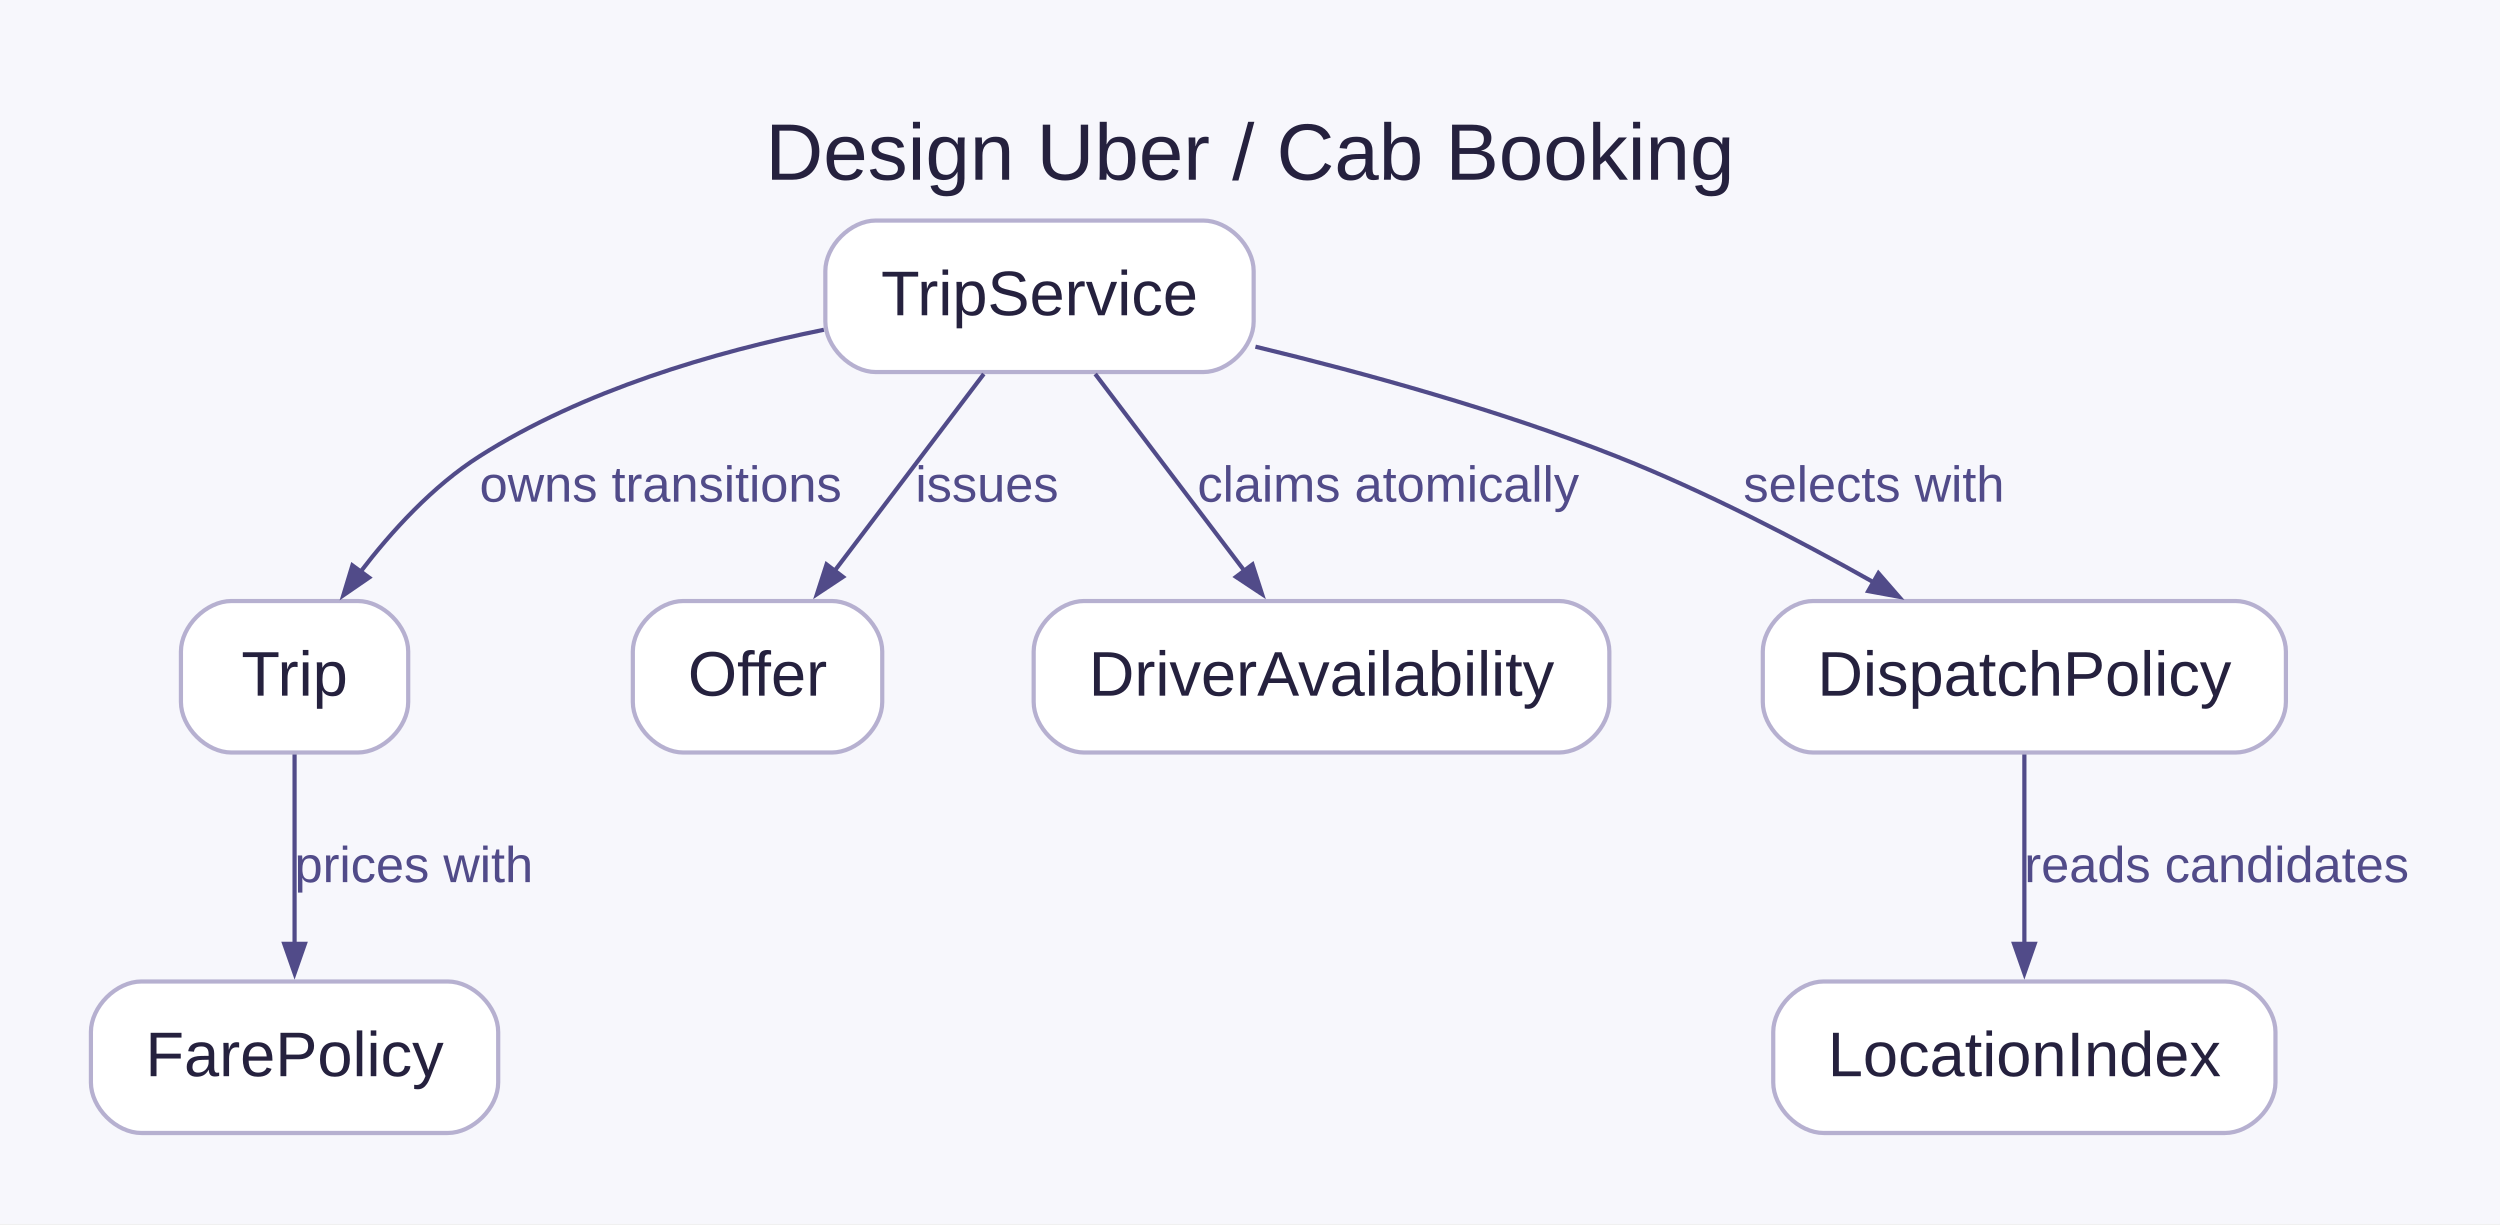
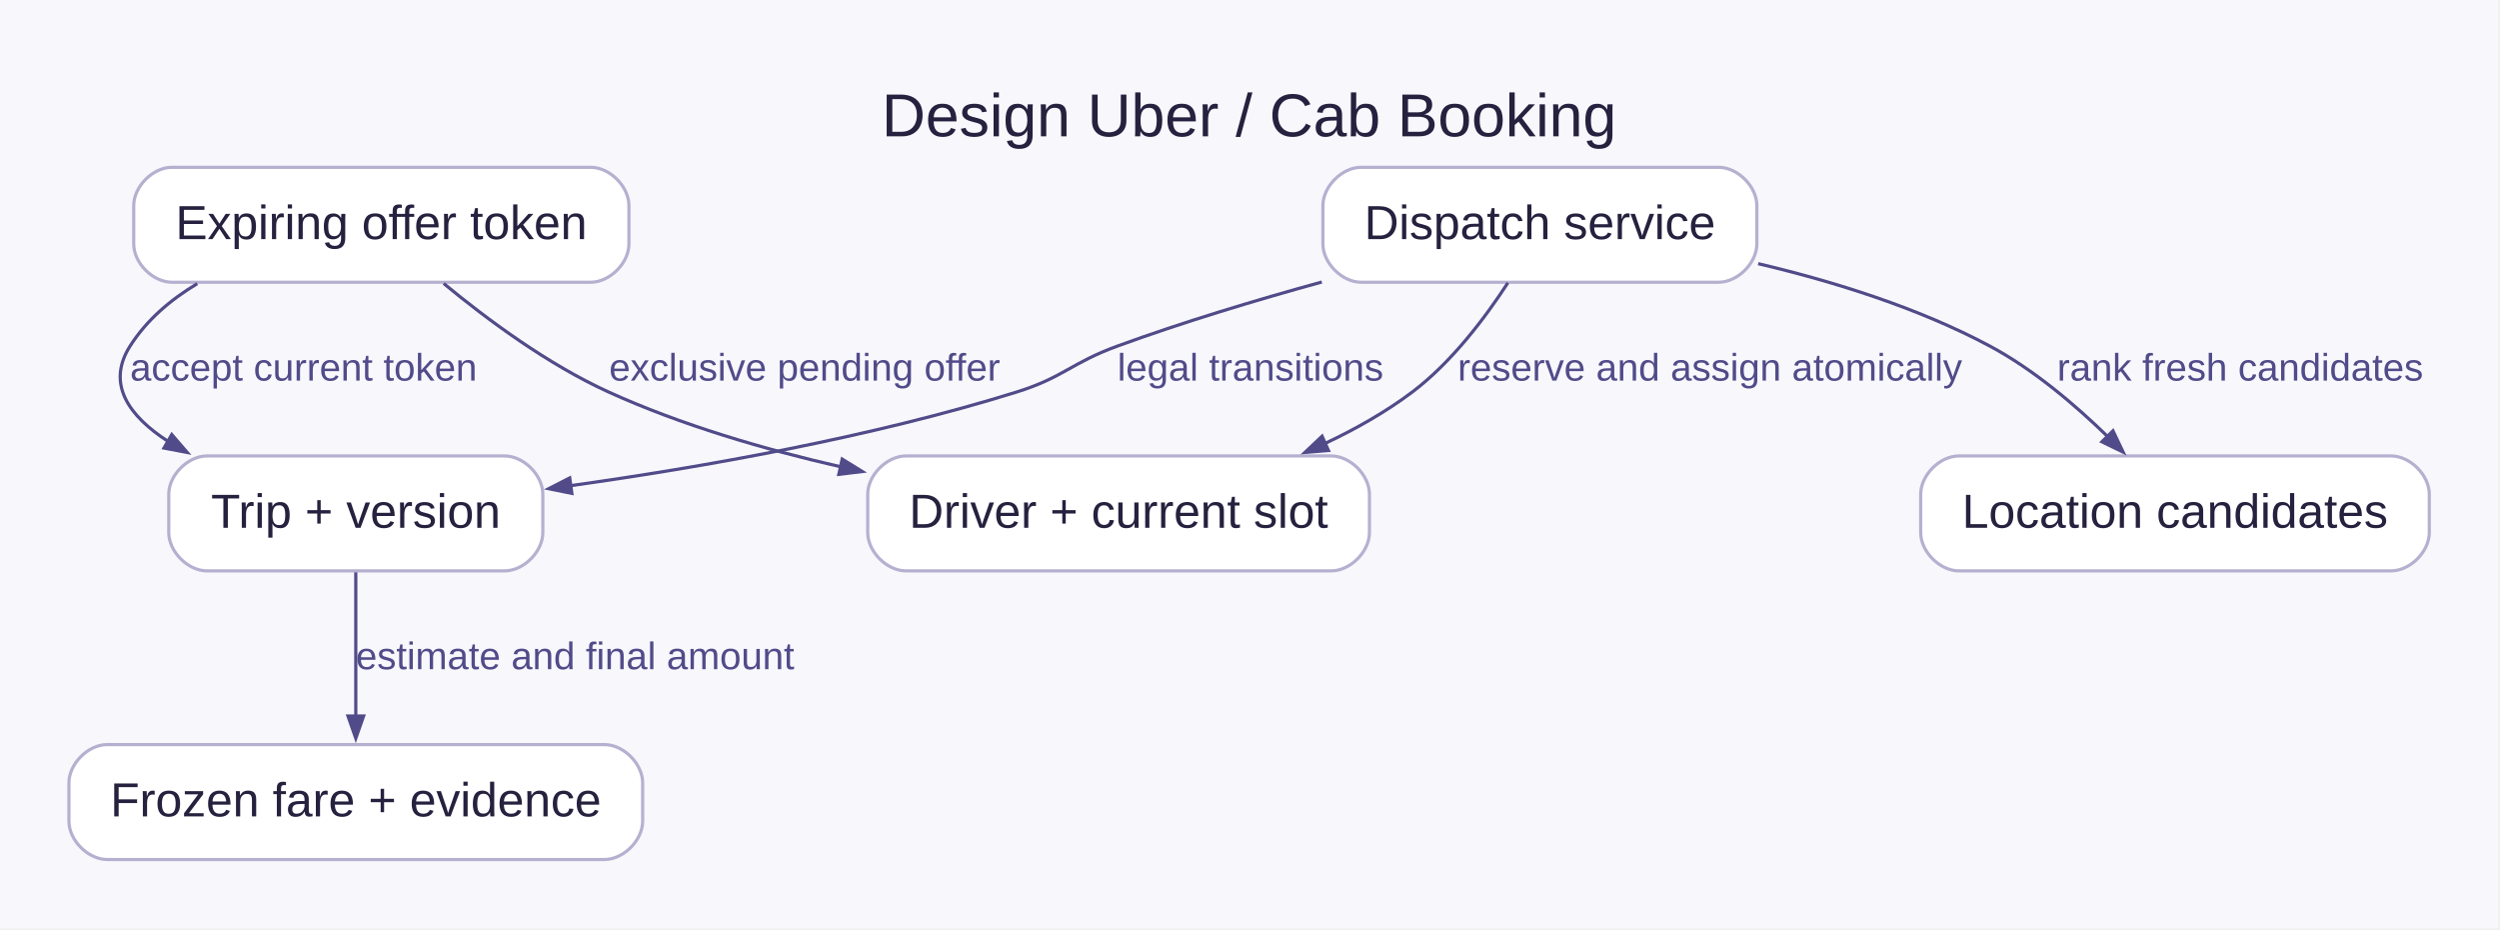
- <svg xmlns="http://www.w3.org/2000/svg" width="594pt" height="291pt" viewBox="0.00 0.00 594.00 291.00" role="img" aria-labelledby="answer-title answer-desc">
+ <svg xmlns="http://www.w3.org/2000/svg" width="783pt" height="291pt" viewBox="0.00 0.00 783.00 291.00" role="img" aria-labelledby="answer-title answer-desc">
  <g id="graph0" class="graph" transform="scale(1 1) rotate(0) translate(21.6 269.2)">
-     <polygon fill="#f7f7fc" stroke="none" points="-21.6,21.6 -21.6,-269.2 572.38,-269.2 572.38,21.6 -21.6,21.6" />
-     <text xml:space="preserve" text-anchor="middle" x="275.39" y="-226.5" font-family="Arial" font-size="19.00" fill="#25213e">Design Uber / Cab Booking</text>
+     <polygon fill="#f7f7fc" stroke="none" points="-21.6,21.6 -21.6,-269.2 761.16,-269.2 761.16,21.6 -21.6,21.6" />
+     <text xml:space="preserve" text-anchor="middle" x="369.78" y="-226.5" font-family="Arial" font-size="19.00" fill="#25213e">Design Uber / Cab Booking</text>
    <g id="node1" class="node">
-       <path fill="#ffffff" stroke="#b6b0d0" d="M264.27,-216.8C264.27,-216.8 186.5,-216.8 186.5,-216.8 180.5,-216.8 174.5,-210.8 174.5,-204.8 174.5,-204.8 174.5,-192.8 174.5,-192.8 174.5,-186.8 180.5,-180.8 186.5,-180.8 186.5,-180.8 264.27,-180.8 264.27,-180.8 270.27,-180.8 276.27,-186.8 276.27,-192.8 276.27,-192.8 276.27,-204.8 276.27,-204.8 276.27,-210.8 270.27,-216.8 264.27,-216.8" />
-       <text xml:space="preserve" text-anchor="middle" x="225.39" y="-194.3" font-family="Arial" font-size="15.00" fill="#25213e">TripService</text>
+       <path fill="#ffffff" stroke="#b6b0d0" d="M516.86,-216.8C516.86,-216.8 404.9,-216.8 404.9,-216.8 398.9,-216.8 392.9,-210.8 392.9,-204.8 392.9,-204.8 392.9,-192.8 392.9,-192.8 392.9,-186.8 398.9,-180.8 404.9,-180.8 404.9,-180.8 516.86,-180.8 516.86,-180.8 522.86,-180.8 528.86,-186.8 528.86,-192.8 528.86,-192.8 528.86,-204.8 528.86,-204.8 528.86,-210.8 522.86,-216.8 516.86,-216.8" />
+       <text xml:space="preserve" text-anchor="middle" x="460.88" y="-194.3" font-family="Arial" font-size="15.00" fill="#25213e">Dispatch service</text>
    </g>
    <g id="node2" class="node">
-       <path fill="#ffffff" stroke="#b6b0d0" d="M63.39,-126.4C63.39,-126.4 33.39,-126.4 33.39,-126.4 27.39,-126.4 21.39,-120.4 21.39,-114.4 21.39,-114.4 21.39,-102.4 21.39,-102.4 21.39,-96.4 27.39,-90.4 33.39,-90.4 33.39,-90.4 63.39,-90.4 63.39,-90.4 69.39,-90.4 75.39,-96.4 75.39,-102.4 75.39,-102.4 75.39,-114.4 75.39,-114.4 75.39,-120.4 69.39,-126.4 63.39,-126.4" />
-       <text xml:space="preserve" text-anchor="middle" x="48.39" y="-103.9" font-family="Arial" font-size="15.00" fill="#25213e">Trip</text>
+       <path fill="#ffffff" stroke="#b6b0d0" d="M395.48,-126.4C395.48,-126.4 262.28,-126.4 262.28,-126.4 256.28,-126.4 250.28,-120.4 250.28,-114.4 250.28,-114.4 250.28,-102.4 250.28,-102.4 250.28,-96.4 256.28,-90.4 262.28,-90.4 262.28,-90.4 395.48,-90.4 395.48,-90.4 401.48,-90.4 407.48,-96.4 407.48,-102.4 407.48,-102.4 407.48,-114.4 407.48,-114.4 407.48,-120.4 401.48,-126.4 395.48,-126.4" />
+       <text xml:space="preserve" text-anchor="middle" x="328.88" y="-103.9" font-family="Arial" font-size="15.00" fill="#25213e">Driver + current slot</text>
+     </g>
+     <g id="edge2" class="edge">
+       <path fill="none" stroke="#514b89" d="M450.85,-180.61C443.68,-169.58 433.16,-155.66 420.88,-146.4 412.63,-140.19 403.2,-134.85 393.6,-130.33" />
+       <polygon fill="#514b89" stroke="#514b89" points="394.64,-128.11 387.25,-127.49 392.64,-132.59 394.64,-128.11" />
+       <text xml:space="preserve" text-anchor="middle" x="514.15" y="-150" font-family="Arial" font-size="12.00" fill="#514b89">reserve and assign atomically</text>
+     </g>
+     <g id="node3" class="node">
+       <path fill="#ffffff" stroke="#b6b0d0" d="M136.48,-126.4C136.48,-126.4 43.28,-126.4 43.28,-126.4 37.28,-126.4 31.28,-120.4 31.28,-114.4 31.28,-114.4 31.28,-102.4 31.28,-102.4 31.28,-96.4 37.28,-90.4 43.28,-90.4 43.28,-90.4 136.48,-90.4 136.48,-90.4 142.48,-90.4 148.48,-96.4 148.48,-102.4 148.48,-102.4 148.48,-114.4 148.48,-114.4 148.48,-120.4 142.48,-126.4 136.48,-126.4" />
+       <text xml:space="preserve" text-anchor="middle" x="89.88" y="-103.9" font-family="Arial" font-size="15.00" fill="#25213e">Trip + version</text>
+     </g>
+     <g id="edge3" class="edge">
+       <path fill="none" stroke="#514b89" d="M392.55,-180.87C371.77,-175.15 349.01,-168.29 328.5,-160.8 313.99,-155.51 311.62,-150.99 296.88,-146.4 251.23,-132.17 198.11,-122.82 157.11,-117.08" />
+       <polygon fill="#514b89" stroke="#514b89" points="157.58,-114.67 150.31,-116.14 156.91,-119.52 157.58,-114.67" />
+       <text xml:space="preserve" text-anchor="middle" x="370.19" y="-150" font-family="Arial" font-size="12.00" fill="#514b89">legal transitions</text>
+     </g>
+     <g id="node5" class="node">
+       <path fill="#ffffff" stroke="#b6b0d0" d="M727.56,-126.4C727.56,-126.4 592.2,-126.4 592.2,-126.4 586.2,-126.4 580.2,-120.4 580.2,-114.4 580.2,-114.4 580.2,-102.4 580.2,-102.4 580.2,-96.4 586.2,-90.4 592.2,-90.4 592.2,-90.4 727.56,-90.4 727.56,-90.4 733.56,-90.4 739.56,-96.4 739.56,-102.4 739.56,-102.4 739.56,-114.4 739.56,-114.4 739.56,-120.4 733.56,-126.4 727.56,-126.4" />
+       <text xml:space="preserve" text-anchor="middle" x="659.88" y="-103.9" font-family="Arial" font-size="15.00" fill="#25213e">Location candidates</text>
    </g>
    <g id="edge1" class="edge">
-       <path fill="none" stroke="#514b89" d="M174.15,-190.85C148.13,-185.58 116.91,-176.45 92.35,-160.8 81.24,-153.73 71.43,-142.99 63.91,-133.15" />
-       <polygon fill="#514b89" stroke="#514b89" points="66.09,-131.97 59.98,-127.77 62.13,-134.86 66.09,-131.97" />
-       <text xml:space="preserve" text-anchor="middle" x="135.37" y="-150" font-family="Arial" font-size="12.00" fill="#514b89">owns transitions</text>
+       <path fill="none" stroke="#514b89" d="M529.28,-186.62C553.16,-180.99 579.56,-172.73 601.88,-160.8 615.57,-153.48 628.7,-142.32 638.99,-132.27" />
+       <polygon fill="#514b89" stroke="#514b89" points="640.45,-134.28 643.64,-127.59 636.97,-130.83 640.45,-134.28" />
+       <text xml:space="preserve" text-anchor="middle" x="680.3" y="-150" font-family="Arial" font-size="12.00" fill="#514b89">rank fresh candidates</text>
    </g>
-     <g id="node3" class="node">
-       <path fill="#ffffff" stroke="#b6b0d0" d="M176.02,-126.4C176.02,-126.4 140.76,-126.4 140.76,-126.4 134.76,-126.4 128.76,-120.4 128.76,-114.4 128.76,-114.4 128.76,-102.4 128.76,-102.4 128.76,-96.4 134.76,-90.4 140.76,-90.4 140.76,-90.4 176.02,-90.4 176.02,-90.4 182.02,-90.4 188.02,-96.4 188.02,-102.4 188.02,-102.4 188.02,-114.4 188.02,-114.4 188.02,-120.4 182.02,-126.4 176.02,-126.4" />
-       <text xml:space="preserve" text-anchor="middle" x="158.39" y="-103.9" font-family="Arial" font-size="15.00" fill="#25213e">Offer</text>
+     <g id="node6" class="node">
+       <path fill="#ffffff" stroke="#b6b0d0" d="M167.76,-36C167.76,-36 12,-36 12,-36 6,-36 0,-30 0,-24 0,-24 0,-12 0,-12 0,-6 6,0 12,0 12,0 167.76,0 167.76,0 173.76,0 179.76,-6 179.76,-12 179.76,-12 179.76,-24 179.76,-24 179.76,-30 173.76,-36 167.76,-36" />
+       <text xml:space="preserve" text-anchor="middle" x="89.88" y="-13.5" font-family="Arial" font-size="15.00" fill="#25213e">Frozen fare + evidence</text>
    </g>
-     <g id="edge2" class="edge">
-       <path fill="none" stroke="#514b89" d="M212.15,-180.34C201.96,-166.9 187.77,-148.17 176.53,-133.34" />
-       <polygon fill="#514b89" stroke="#514b89" points="178.69,-132.13 172.51,-128.03 174.79,-135.09 178.69,-132.13" />
-       <text xml:space="preserve" text-anchor="middle" x="212.91" y="-150" font-family="Arial" font-size="12.00" fill="#514b89">issues</text>
+     <g id="edge6" class="edge">
+       <path fill="none" stroke="#514b89" d="M89.88,-89.94C89.88,-76.98 89.88,-59.12 89.88,-44.56" />
+       <polygon fill="#514b89" stroke="#514b89" points="92.33,-44.94 89.88,-37.94 87.43,-44.94 92.33,-44.94" />
+       <text xml:space="preserve" text-anchor="middle" x="158.59" y="-59.6" font-family="Arial" font-size="12.00" fill="#514b89">estimate and final amount</text>
    </g>
    <g id="node4" class="node">
-       <path fill="#ffffff" stroke="#b6b0d0" d="M348.78,-126.4C348.78,-126.4 236,-126.4 236,-126.4 230,-126.4 224,-120.4 224,-114.4 224,-114.4 224,-102.4 224,-102.4 224,-96.4 230,-90.4 236,-90.4 236,-90.4 348.78,-90.4 348.78,-90.4 354.78,-90.4 360.78,-96.4 360.78,-102.4 360.78,-102.4 360.78,-114.4 360.78,-114.4 360.78,-120.4 354.78,-126.4 348.78,-126.4" />
-       <text xml:space="preserve" text-anchor="middle" x="292.39" y="-103.9" font-family="Arial" font-size="15.00" fill="#25213e">DriverAvailability</text>
-     </g>
-     <g id="edge3" class="edge">
-       <path fill="none" stroke="#514b89" d="M238.62,-180.34C248.81,-166.9 263,-148.17 274.24,-133.34" />
-       <polygon fill="#514b89" stroke="#514b89" points="275.99,-135.09 278.26,-128.03 272.08,-132.13 275.99,-135.09" />
-       <text xml:space="preserve" text-anchor="middle" x="308.24" y="-150" font-family="Arial" font-size="12.00" fill="#514b89">claims atomically</text>
-     </g>
-     <g id="node5" class="node">
-       <path fill="#ffffff" stroke="#b6b0d0" d="M509.53,-126.4C509.53,-126.4 409.24,-126.4 409.24,-126.4 403.24,-126.4 397.24,-120.4 397.24,-114.4 397.24,-114.4 397.24,-102.4 397.24,-102.4 397.24,-96.4 403.24,-90.4 409.24,-90.4 409.24,-90.4 509.53,-90.4 509.53,-90.4 515.53,-90.4 521.53,-96.4 521.53,-102.4 521.53,-102.4 521.53,-114.4 521.53,-114.4 521.53,-120.4 515.53,-126.4 509.53,-126.4" />
-       <text xml:space="preserve" text-anchor="middle" x="459.39" y="-103.9" font-family="Arial" font-size="15.00" fill="#25213e">DispatchPolicy</text>
+       <path fill="#ffffff" stroke="#b6b0d0" d="M163.46,-216.8C163.46,-216.8 32.3,-216.8 32.3,-216.8 26.3,-216.8 20.3,-210.8 20.3,-204.8 20.3,-204.8 20.3,-192.8 20.3,-192.8 20.3,-186.8 26.3,-180.8 32.3,-180.8 32.3,-180.8 163.46,-180.8 163.46,-180.8 169.46,-180.8 175.46,-186.8 175.46,-192.8 175.46,-192.8 175.46,-204.8 175.46,-204.8 175.46,-210.8 169.46,-216.8 163.46,-216.8" />
+       <text xml:space="preserve" text-anchor="middle" x="97.88" y="-194.3" font-family="Arial" font-size="15.00" fill="#25213e">Expiring offer token</text>
    </g>
    <g id="edge4" class="edge">
-       <path fill="none" stroke="#514b89" d="M276.69,-186.83C302.8,-180.52 334.77,-171.69 362.39,-160.8 383.33,-152.54 405.6,-140.96 423.51,-130.88" />
-       <polygon fill="#514b89" stroke="#514b89" points="424.72,-133.01 429.59,-127.42 422.29,-128.76 424.72,-133.01" />
-       <text xml:space="preserve" text-anchor="middle" x="423.64" y="-150" font-family="Arial" font-size="12.00" fill="#514b89">selects with</text>
-     </g>
-     <g id="node7" class="node">
-       <path fill="#ffffff" stroke="#b6b0d0" d="M84.77,-36C84.77,-36 12,-36 12,-36 6,-36 0,-30 0,-24 0,-24 0,-12 0,-12 0,-6 6,0 12,0 12,0 84.77,0 84.77,0 90.77,0 96.77,-6 96.77,-12 96.77,-12 96.77,-24 96.77,-24 96.77,-30 90.77,-36 84.77,-36" />
-       <text xml:space="preserve" text-anchor="middle" x="48.39" y="-13.5" font-family="Arial" font-size="15.00" fill="#25213e">FarePolicy</text>
-     </g>
-     <g id="edge6" class="edge">
-       <path fill="none" stroke="#514b89" d="M48.39,-89.94C48.39,-76.98 48.39,-59.12 48.39,-44.56" />
-       <polygon fill="#514b89" stroke="#514b89" points="50.84,-44.94 48.39,-37.94 45.94,-44.94 50.84,-44.94" />
-       <text xml:space="preserve" text-anchor="middle" x="76.73" y="-59.6" font-family="Arial" font-size="12.00" fill="#514b89">prices with</text>
-     </g>
-     <g id="node6" class="node">
-       <path fill="#ffffff" stroke="#b6b0d0" d="M507.05,-36C507.05,-36 411.72,-36 411.72,-36 405.72,-36 399.72,-30 399.72,-24 399.72,-24 399.72,-12 399.72,-12 399.72,-6 405.72,0 411.72,0 411.72,0 507.05,0 507.05,0 513.05,0 519.05,-6 519.05,-12 519.05,-12 519.05,-24 519.05,-24 519.05,-30 513.05,-36 507.05,-36" />
-       <text xml:space="preserve" text-anchor="middle" x="459.39" y="-13.5" font-family="Arial" font-size="15.00" fill="#25213e">LocationIndex</text>
+       <path fill="none" stroke="#514b89" d="M117.42,-180.41C131.04,-169.15 150.11,-155.04 169.14,-146.4 191.84,-136.09 217.71,-128.5 241.92,-122.98" />
+       <polygon fill="#514b89" stroke="#514b89" points="242.28,-125.41 248.59,-121.52 241.22,-120.63 242.28,-125.41" />
+       <text xml:space="preserve" text-anchor="middle" x="230.51" y="-150" font-family="Arial" font-size="12.00" fill="#514b89">exclusive pending offer</text>
    </g>
    <g id="edge5" class="edge">
-       <path fill="none" stroke="#514b89" d="M459.39,-89.94C459.39,-76.98 459.39,-59.12 459.39,-44.56" />
-       <polygon fill="#514b89" stroke="#514b89" points="461.84,-44.94 459.39,-37.94 456.94,-44.94 461.84,-44.94" />
-       <text xml:space="preserve" text-anchor="middle" x="505.08" y="-59.6" font-family="Arial" font-size="12.00" fill="#514b89">reads candidates</text>
+       <path fill="none" stroke="#514b89" d="M40.2,-180.35C31.84,-175.35 24.33,-168.96 19.15,-160.8 11.6,-148.91 18.82,-138.88 31.1,-130.93" />
+       <polygon fill="#514b89" stroke="#514b89" points="32.22,-133.11 37.06,-127.49 29.77,-128.87 32.22,-133.11" />
+       <text xml:space="preserve" text-anchor="middle" x="73.52" y="-150" font-family="Arial" font-size="12.00" fill="#514b89">accept current token</text>
    </g>
  </g>
</svg>
